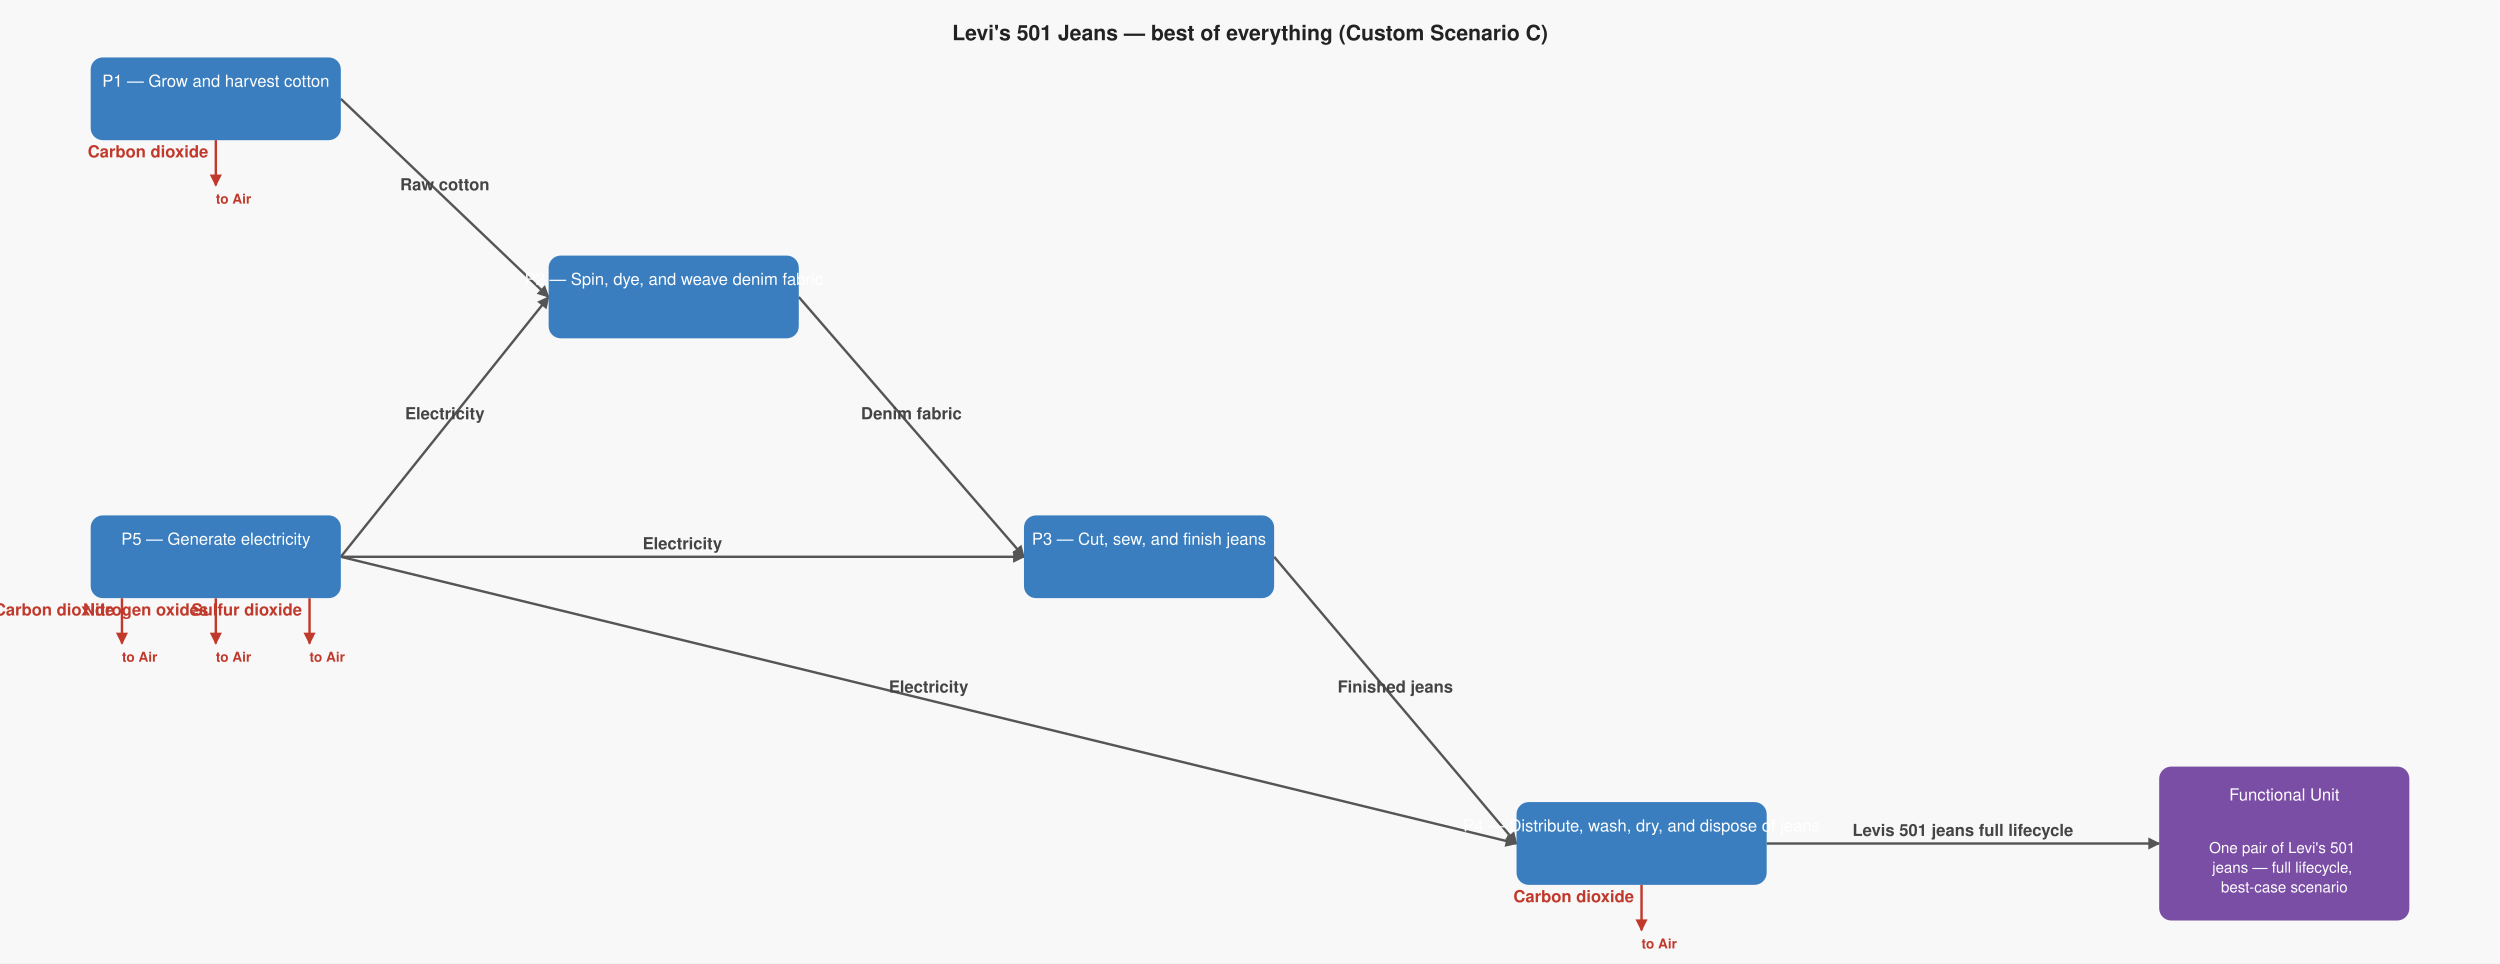
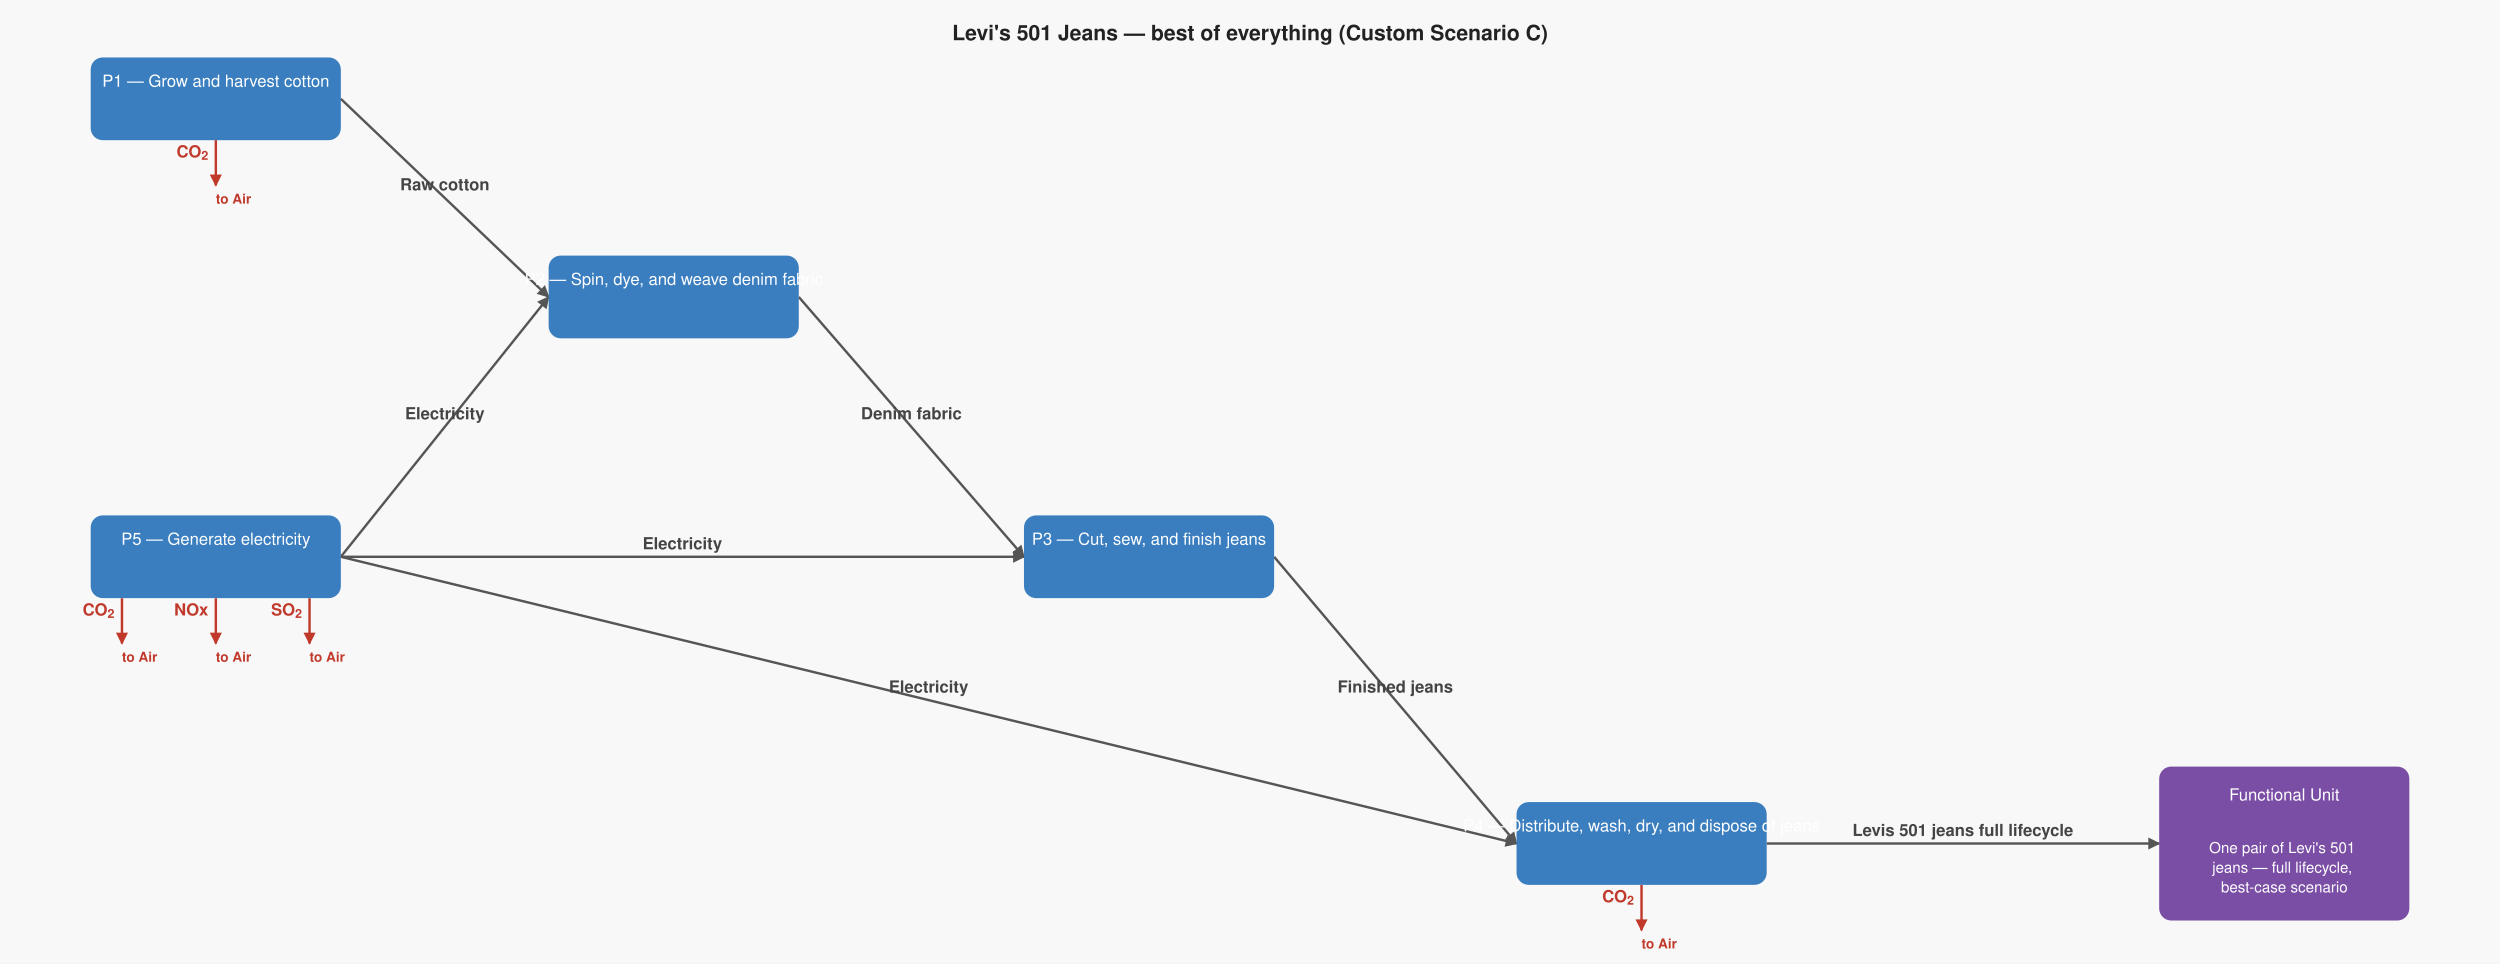
<svg xmlns="http://www.w3.org/2000/svg" width="1654.1" height="637.5" viewBox="0 -38.0 1654.1 637.5">
  <rect x="0" y="-38.0" width="1654.1" height="637.5" fill="#f8f8f8" />
  <defs>
    <marker id="arr" viewBox="0 0 10 10" refX="9" refY="5" markerWidth="5" markerHeight="5" orient="auto">
      <path d="M0,0 L10,5 L0,10 z" fill="#555555" />
    </marker>
    <marker id="arr-green" viewBox="0 0 10 10" refX="9" refY="5" markerWidth="5" markerHeight="5" orient="auto">
      <path d="M0,0 L10,5 L0,10 z" fill="#2d7a45" />
    </marker>
    <marker id="arr-red" viewBox="0 0 10 10" refX="9" refY="5" markerWidth="5" markerHeight="5" orient="auto">
      <path d="M0,0 L10,5 L0,10 z" fill="#c0392b" />
    </marker>
  </defs>
  <text x="827.1" y="-11.4" text-anchor="middle" dominant-baseline="auto" font-family="Helvetica,Arial,sans-serif" font-size="14" font-weight="bold" fill="#222">Levi's 501 Jeans — best of everything (Custom Scenario C)</text>
  <line x1="142.8" y1="54.7" x2="142.8" y2="84.7" stroke="#c0392b" stroke-width="1.6" marker-end="url(#arr-red)" />
-   <text x="137.8" y="66.1" text-anchor="end" dominant-baseline="auto" font-family="Helvetica,Arial,sans-serif" font-size="11" font-weight="bold" fill="#c0392b">Carbon dioxide</text>
+   <text x="137.8" y="66.1" text-anchor="end" dominant-baseline="auto" font-family="Helvetica,Arial,sans-serif" font-size="11" font-weight="bold" fill="#c0392b">CO<tspan baseline-shift="sub" font-size="0.75em">2</tspan>
+   </text>
  <text x="142.8" y="96.7" text-anchor="start" dominant-baseline="auto" font-family="Helvetica,Arial,sans-serif" font-size="9" font-weight="bold" fill="#c0392b">to Air</text>
  <line x1="1086.1" y1="547.5" x2="1086.1" y2="577.5" stroke="#c0392b" stroke-width="1.6" marker-end="url(#arr-red)" />
-   <text x="1081.1" y="558.9" text-anchor="end" dominant-baseline="auto" font-family="Helvetica,Arial,sans-serif" font-size="11" font-weight="bold" fill="#c0392b">Carbon dioxide</text>
+   <text x="1081.1" y="558.9" text-anchor="end" dominant-baseline="auto" font-family="Helvetica,Arial,sans-serif" font-size="11" font-weight="bold" fill="#c0392b">CO<tspan baseline-shift="sub" font-size="0.75em">2</tspan>
+   </text>
  <text x="1086.1" y="589.5" text-anchor="start" dominant-baseline="auto" font-family="Helvetica,Arial,sans-serif" font-size="9" font-weight="bold" fill="#c0392b">to Air</text>
  <line x1="80.7" y1="357.8" x2="80.7" y2="387.8" stroke="#c0392b" stroke-width="1.6" marker-end="url(#arr-red)" />
-   <text x="75.7" y="369.2" text-anchor="end" dominant-baseline="auto" font-family="Helvetica,Arial,sans-serif" font-size="11" font-weight="bold" fill="#c0392b">Carbon dioxide</text>
+   <text x="75.7" y="369.2" text-anchor="end" dominant-baseline="auto" font-family="Helvetica,Arial,sans-serif" font-size="11" font-weight="bold" fill="#c0392b">CO<tspan baseline-shift="sub" font-size="0.75em">2</tspan>
+   </text>
  <text x="80.7" y="399.8" text-anchor="start" dominant-baseline="auto" font-family="Helvetica,Arial,sans-serif" font-size="9" font-weight="bold" fill="#c0392b">to Air</text>
  <line x1="142.8" y1="357.8" x2="142.8" y2="387.8" stroke="#c0392b" stroke-width="1.6" marker-end="url(#arr-red)" />
-   <text x="137.8" y="369.2" text-anchor="end" dominant-baseline="auto" font-family="Helvetica,Arial,sans-serif" font-size="11" font-weight="bold" fill="#c0392b">Nitrogen oxides</text>
+   <text x="137.8" y="369.2" text-anchor="end" dominant-baseline="auto" font-family="Helvetica,Arial,sans-serif" font-size="11" font-weight="bold" fill="#c0392b">NOx</text>
  <text x="142.8" y="399.8" text-anchor="start" dominant-baseline="auto" font-family="Helvetica,Arial,sans-serif" font-size="9" font-weight="bold" fill="#c0392b">to Air</text>
  <line x1="204.8" y1="357.8" x2="204.8" y2="387.8" stroke="#c0392b" stroke-width="1.6" marker-end="url(#arr-red)" />
-   <text x="199.8" y="369.2" text-anchor="end" dominant-baseline="auto" font-family="Helvetica,Arial,sans-serif" font-size="11" font-weight="bold" fill="#c0392b">Sulfur dioxide</text>
+   <text x="199.8" y="369.2" text-anchor="end" dominant-baseline="auto" font-family="Helvetica,Arial,sans-serif" font-size="11" font-weight="bold" fill="#c0392b">SO<tspan baseline-shift="sub" font-size="0.75em">2</tspan>
+   </text>
  <text x="204.8" y="399.8" text-anchor="start" dominant-baseline="auto" font-family="Helvetica,Arial,sans-serif" font-size="9" font-weight="bold" fill="#c0392b">to Air</text>
  <line x1="225.5" y1="27.4" x2="363.0" y2="158.5" stroke="#555555" stroke-width="1.6" marker-end="url(#arr)" />
  <text x="294.3" y="87.9" text-anchor="middle" dominant-baseline="auto" font-family="Helvetica,Arial,sans-serif" font-size="11" font-weight="bold" fill="#444">Raw cotton</text>
  <line x1="528.5" y1="158.5" x2="677.5" y2="330.4" stroke="#555555" stroke-width="1.6" marker-end="url(#arr)" />
  <text x="603.0" y="239.4" text-anchor="middle" dominant-baseline="auto" font-family="Helvetica,Arial,sans-serif" font-size="11" font-weight="bold" fill="#444">Denim fabric</text>
  <line x1="843.0" y1="330.4" x2="1003.4" y2="520.1" stroke="#555555" stroke-width="1.6" marker-end="url(#arr)" />
  <text x="923.2" y="420.2" text-anchor="middle" dominant-baseline="auto" font-family="Helvetica,Arial,sans-serif" font-size="11" font-weight="bold" fill="#444">Finished jeans</text>
  <line x1="1168.9" y1="520.1" x2="1428.6" y2="520.1" stroke="#555555" stroke-width="1.6" marker-end="url(#arr)" />
  <text x="1298.7" y="515.1" text-anchor="middle" dominant-baseline="auto" font-family="Helvetica,Arial,sans-serif" font-size="11" font-weight="bold" fill="#444">Levis 501 jeans full lifecycle</text>
  <line x1="225.5" y1="330.4" x2="363.0" y2="158.5" stroke="#555555" stroke-width="1.6" marker-end="url(#arr)" />
  <text x="294.3" y="239.4" text-anchor="middle" dominant-baseline="auto" font-family="Helvetica,Arial,sans-serif" font-size="11" font-weight="bold" fill="#444">Electricity</text>
  <line x1="225.5" y1="330.4" x2="677.5" y2="330.4" stroke="#555555" stroke-width="1.6" marker-end="url(#arr)" />
  <text x="451.5" y="325.4" text-anchor="middle" dominant-baseline="auto" font-family="Helvetica,Arial,sans-serif" font-size="11" font-weight="bold" fill="#444">Electricity</text>
  <line x1="225.5" y1="330.4" x2="1003.4" y2="520.1" stroke="#555555" stroke-width="1.6" marker-end="url(#arr)" />
  <text x="614.4" y="420.2" text-anchor="middle" dominant-baseline="auto" font-family="Helvetica,Arial,sans-serif" font-size="11" font-weight="bold" fill="#444">Electricity</text>
  <rect x="60.0" y="-0.0" width="165.513" height="54.745" rx="8" fill="#3a7ebf" />
  <text x="142.8" y="19.4" text-anchor="middle" dominant-baseline="auto" font-family="Helvetica,Arial,sans-serif" font-size="11" font-weight="normal" fill="white">P1 — Grow and harvest cotton</text>
  <rect x="363.0" y="131.1" width="165.513" height="54.745" rx="8" fill="#3a7ebf" />
  <text x="445.8" y="150.5" text-anchor="middle" dominant-baseline="auto" font-family="Helvetica,Arial,sans-serif" font-size="11" font-weight="normal" fill="white">P2 — Spin, dye, and weave denim fabric</text>
  <rect x="677.5" y="303.0" width="165.513" height="54.745" rx="8" fill="#3a7ebf" />
  <text x="760.2" y="322.4" text-anchor="middle" dominant-baseline="auto" font-family="Helvetica,Arial,sans-serif" font-size="11" font-weight="normal" fill="white">P3 — Cut, sew, and finish jeans</text>
  <rect x="1003.4" y="492.7" width="165.513" height="54.745" rx="8" fill="#3a7ebf" />
  <text x="1086.1" y="512.1" text-anchor="middle" dominant-baseline="auto" font-family="Helvetica,Arial,sans-serif" font-size="11" font-weight="normal" fill="white">P4 — Distribute, wash, dry, and dispose of jeans</text>
  <rect x="60.0" y="303.0" width="165.513" height="54.745" rx="8" fill="#3a7ebf" />
  <text x="142.8" y="322.4" text-anchor="middle" dominant-baseline="auto" font-family="Helvetica,Arial,sans-serif" font-size="11" font-weight="normal" fill="white">P5 — Generate electricity</text>
  <rect x="1428.6" y="469.2" width="165.513" height="101.851" rx="8" fill="#7b4ea6" />
  <text x="1511.4" y="491.6" text-anchor="middle" dominant-baseline="auto" font-family="Helvetica,Arial,sans-serif" font-size="11" font-weight="normal" fill="white">Functional Unit</text>
  <text text-anchor="middle" font-family="Helvetica,Arial,sans-serif" font-size="10" font-weight="normal" fill="white">
    <tspan x="1511.4" y="526.4" dominant-baseline="auto">One pair of Levi's 501</tspan>
    <tspan x="1511.4" y="539.4" dominant-baseline="auto">jeans — full lifecycle,</tspan>
    <tspan x="1511.4" y="552.4" dominant-baseline="auto">best-case scenario</tspan>
  </text>
</svg>
